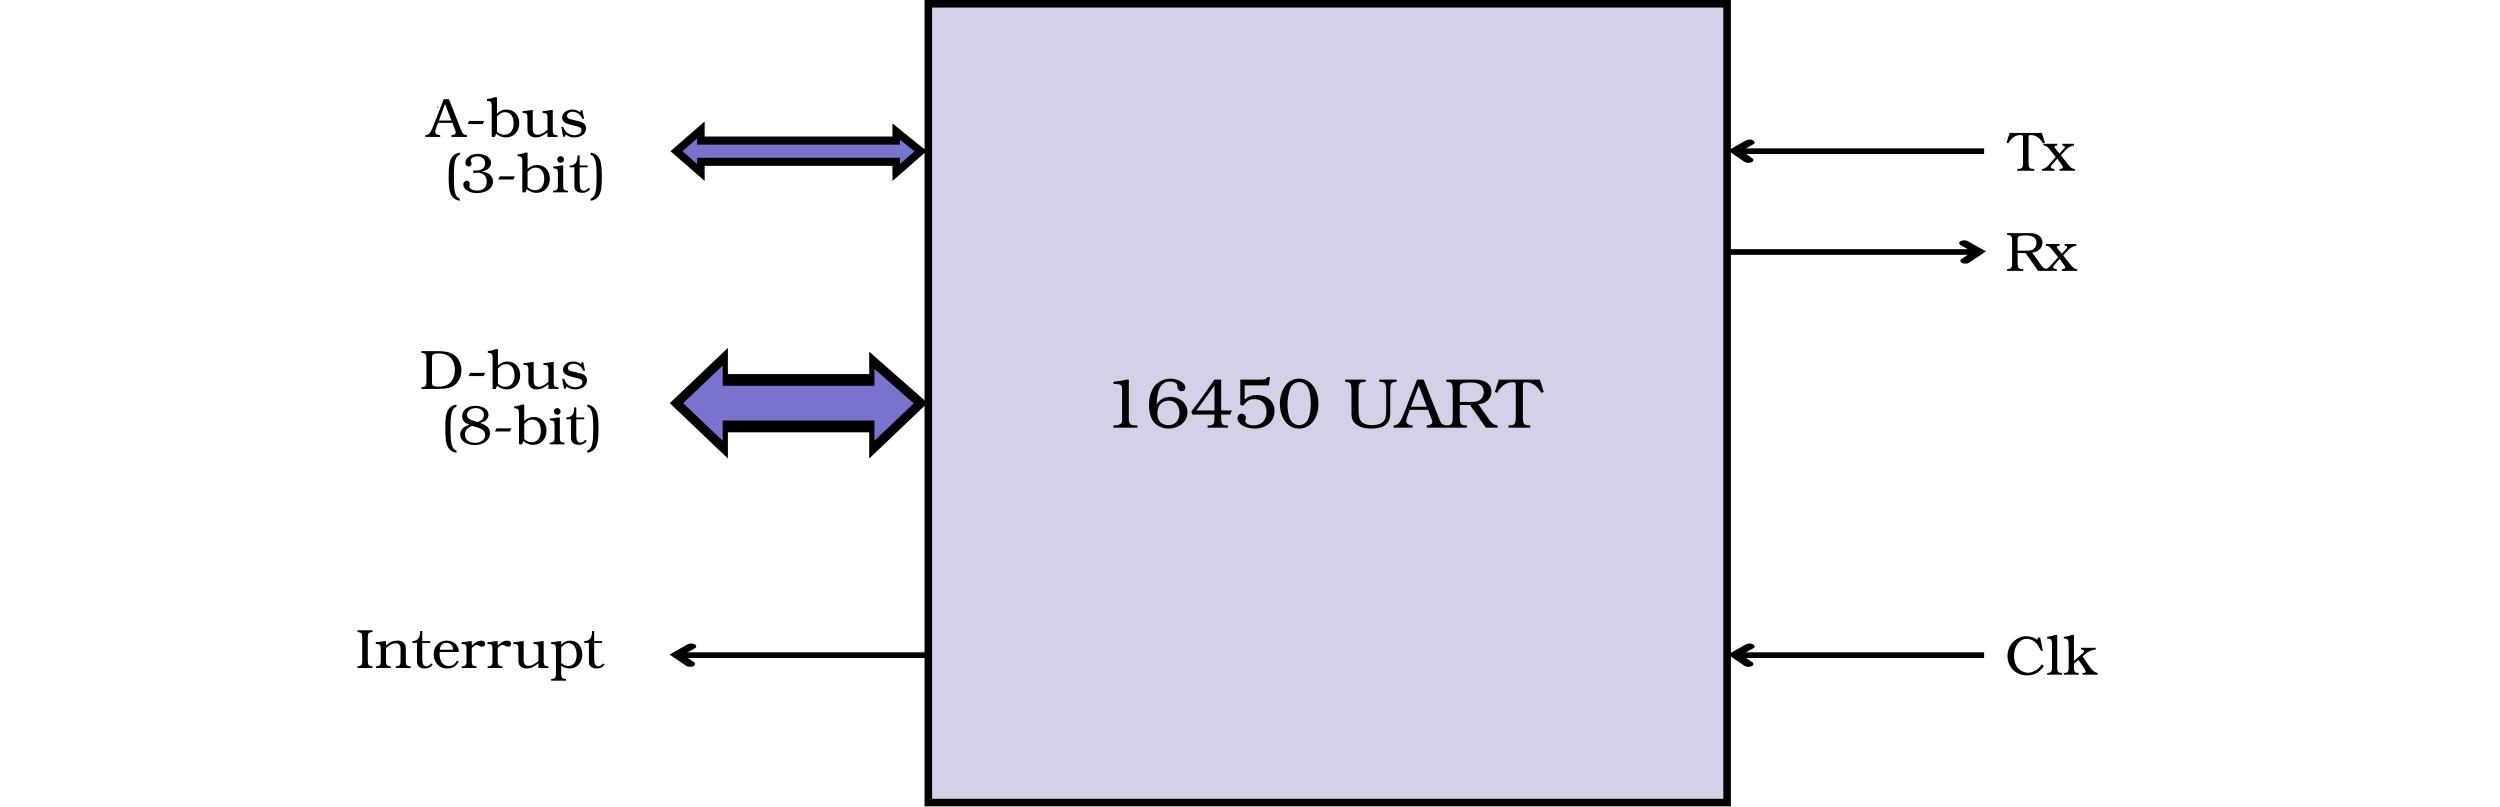
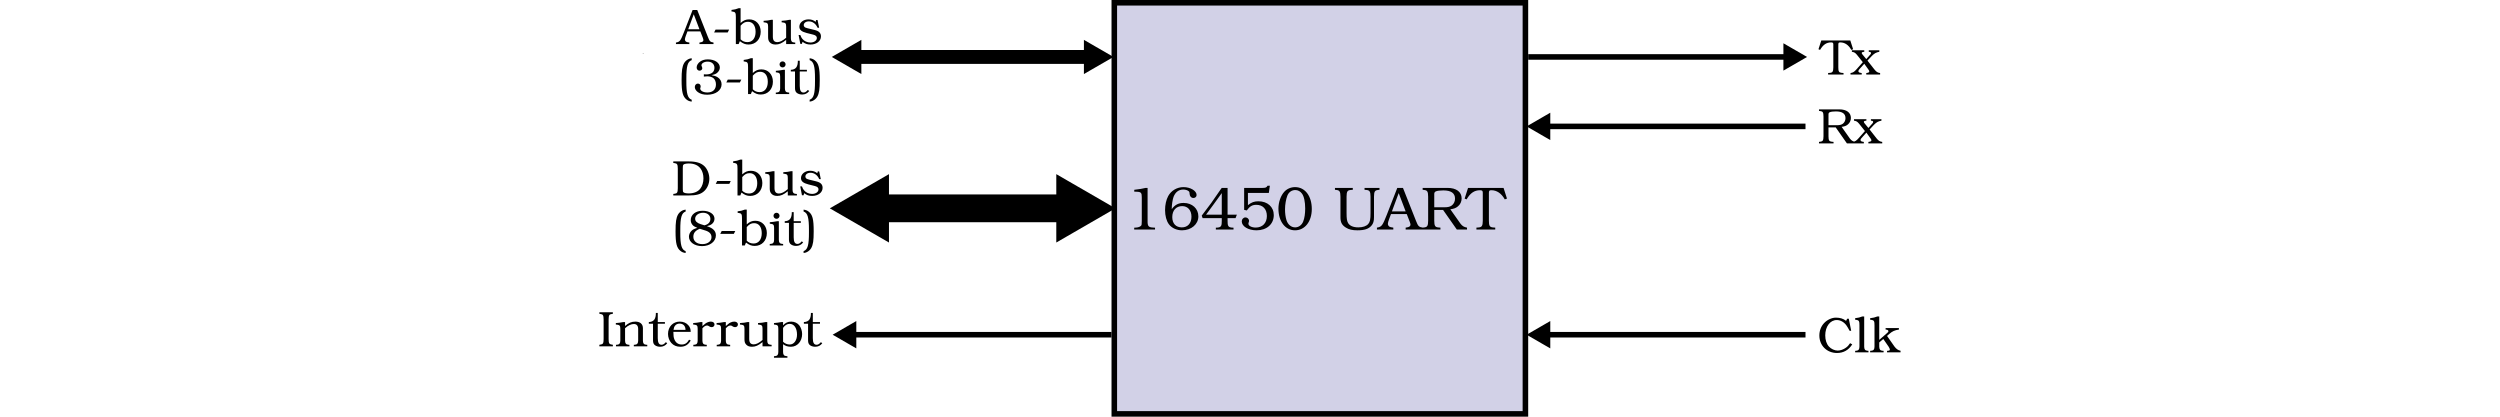
- <svg xmlns="http://www.w3.org/2000/svg" version="1.0" viewBox="0 0 16000 12000" preserveAspectRatio="xMidYMid" id="svg3702" width="496.063" height="160" style="fill-rule:evenodd">
-   <defs id="defs3704" />
+ <svg xmlns="http://www.w3.org/2000/svg" version="1.0" viewBox="0 0 16000 12000" preserveAspectRatio="xMidYMid" id="svg3702" width="900" height="150" style="fill-rule:evenodd">
+   <defs id="defs3704">
+     <marker orient="auto" refY="0" refX="0" id="TriangleOutS" style="overflow:visible">
+       <path id="path3789" d="M 5.77,0 L -2.88,5 L -2.88,-5 L 5.77,0 z" style="fill-rule:evenodd;stroke:#000000;stroke-width:1pt;marker-start:none" transform="scale(0.2,0.2)" />
+     </marker>
+     <marker orient="auto" refY="0" refX="0" id="TriangleInS" style="overflow:visible">
+       <path id="path3780" d="M 5.77,0 L -2.88,5 L -2.88,-5 L 5.77,0 z" style="fill-rule:evenodd;stroke:#000000;stroke-width:1pt;marker-start:none" transform="scale(-0.2,-0.2)" />
+     </marker>
+     <marker orient="auto" refY="0" refX="0" id="TriangleInM" style="overflow:visible">
+       <path id="path3777" d="M 5.77,0 L -2.88,5 L -2.88,-5 L 5.77,0 z" style="fill-rule:evenodd;stroke:#000000;stroke-width:1pt;marker-start:none" transform="scale(-0.4,-0.4)" />
+     </marker>
+   </defs>
  <g visibility="visible" id="Default" style="fill-rule:evenodd;visibility:visible" transform="matrix(2.657481,0,0,2.657481,-20125.114,-19889.764)">
    </g>
  <g style="fill-rule:evenodd;visibility:visible" id="g3801" transform="matrix(2.657481,0,0,2.657481,-20125.114,-19889.764)" />
  <g style="fill-rule:evenodd;visibility:visible" id="g3935" transform="matrix(2.657481,0,0,2.657481,-20125.114,-19889.764)" />
  <g style="fill-rule:evenodd;visibility:visible" id="g4029" transform="matrix(2.657481,0,0,2.657481,-20125.114,-19889.764)" />
  <g style="fill-rule:evenodd;visibility:visible" id="g4083" transform="matrix(2.657481,0,0,2.657481,-20125.114,-19889.764)" />
  <g id="g5805" style="fill:#7873cd;fill-rule:evenodd;stroke:#000000;stroke-width:68.016;stroke-miterlimit:4;stroke-dasharray:none;stroke-opacity:1;visibility:visible" transform="matrix(1.146497,0,0,2.547921,2334.901,-29886.69)" />
  <g id="g3983" style="fill:#7873cd;fill-rule:evenodd;stroke:#000000;stroke-width:63.388;stroke-miterlimit:4;stroke-dasharray:none;stroke-opacity:1;visibility:visible" transform="matrix(1.217745,0,0,2.761976,-16707.809,-21582.47)" />
-   <g id="g3522" transform="translate(4008.89,0)">
-     <path d="M -796.112,56.251 L 11091.389,56.251 L 11091.389,11943.751 L -796.112,11943.751 L -796.112,56.251 z" id="path3779" style="fill:#d2d1e7;fill-rule:evenodd;stroke:#000000;stroke-width:112.5;stroke-miterlimit:4;stroke-dasharray:none;stroke-opacity:1;visibility:visible" />
-     <text id="text5809" y="6364.015" x="1789.74" style="font-size:1050px;font-style:normal;font-variant:normal;font-weight:300;font-stretch:normal;text-align:start;line-height:125%;writing-mode:lr-tb;text-anchor:start;fill:#000000;fill-opacity:1;fill-rule:evenodd;stroke:none;stroke-width:1px;stroke-linecap:butt;stroke-linejoin:miter;stroke-opacity:1;font-family:Bookman Old Style;-inkscape-font-specification:Bookman Old Style Light" xml:space="preserve">
-       <tspan y="6364.015" x="1789.74" id="tspan2658">16450 UART</tspan>
+   <text xml:space="preserve" style="font-size:40.194px;font-style:normal;font-variant:normal;font-weight:normal;font-stretch:normal;fill:#000000;fill-opacity:1;fill-rule:evenodd;stroke:none;stroke-width:1px;stroke-linecap:butt;stroke-linejoin:miter;stroke-opacity:1;font-family:Sans;-inkscape-font-specification:Sans" x="-9489.972" y="1552.79" id="text3448">
+     <tspan id="tspan3450" x="-9489.972" y="1552.79">a</tspan>
+   </text>
+   <g transform="matrix(2,0,0,2,-5988.112,-6000)" style="fill-rule:evenodd" id="g15974">
+     <path d="M 5040,3040 L 10960,3040 L 10960,8960 L 5040,8960 L 5040,3040 z" id="path3779" style="fill:#d2d1e7;fill-rule:evenodd;stroke:#000000;stroke-width:80;stroke-miterlimit:4;stroke-dasharray:none;stroke-opacity:1;visibility:visible" />
+     <text id="text5809" y="6305.079" x="5185.762" style="font-size:880px;font-style:normal;font-variant:normal;font-weight:300;font-stretch:normal;text-align:start;line-height:125%;writing-mode:lr-tb;text-anchor:start;fill:#000000;fill-opacity:1;fill-rule:evenodd;stroke:none;stroke-width:1px;stroke-linecap:butt;stroke-linejoin:miter;stroke-opacity:1;font-family:Bookman Old Style;-inkscape-font-specification:Bookman Old Style Light" xml:space="preserve">
+       <tspan y="6305.079" x="5185.762" id="tspan2658">16450 UART</tspan>
    </text>
-     <g transform="matrix(1.217745,0,0,2.761976,-6957.808,-21582.469)" style="fill:#7873cd;fill-rule:evenodd;stroke:#000000;stroke-width:63.388;stroke-miterlimit:4;stroke-dasharray:none;stroke-opacity:1;visibility:visible" id="g6454">
-       <path style="stroke:#000000;stroke-width:63.388;stroke-miterlimit:4;stroke-dasharray:none;stroke-opacity:1" d="M 1982,9986.5 L 2578.8,9735.999 L 2578.8,9861.249 L 4369.2,9861.249 L 4369.2,9755.413 L 4966,9986.5 L 4369.2,10237 L 4369.2,10111.75 L 2578.8,10111.75 L 2578.8,10237 L 1982,9986.5 z" id="path6456" />
-     </g>
-     <g transform="matrix(1.179995,0,0,1.264968,-6826.664,-10382.607)" style="fill:#7873cd;fill-rule:evenodd;stroke:#000000;stroke-width:95.151;stroke-miterlimit:4;stroke-dasharray:none;stroke-opacity:1;visibility:visible" id="g2654">
-       <path style="stroke:#000000;stroke-width:95.151;stroke-miterlimit:4;stroke-dasharray:none;stroke-opacity:1" d="M 1934.268,9986.5 L 2242.214,9735.999 L 2242.214,9861.249 L 4705.785,9861.249 L 4705.785,9755.413 L 5013.731,9986.5 L 4705.785,10237 L 4705.785,10111.75 L 2242.214,10111.75 L 2242.214,10237 L 1934.268,9986.5 z" id="path2656" />
-     </g>
-     <g transform="matrix(0.9838991,0,0,0.5540918,-17.85214,4347.592)" id="g3482">
-       <path style="fill:none;fill-rule:evenodd;stroke:#000000;stroke-width:152.365;stroke-linecap:square;stroke-linejoin:miter;stroke-miterlimit:4;stroke-dasharray:none;stroke-opacity:1" d="M -905.336,9750 L -4546.113,9750" id="path2660" />
-       <path style="fill:none;fill-rule:evenodd;stroke:#000000;stroke-width:152.365;stroke-linecap:round;stroke-linejoin:miter;stroke-miterlimit:4;stroke-dasharray:none;stroke-opacity:1" d="M -4377.363,9513.103 L -4602.363,9738.103 L -4395.048,9986.897" id="path3446" />
-     </g>
-     <text id="text3448" y="1605.99" x="-8108.573" style="font-size:40px;font-style:normal;font-variant:normal;font-weight:normal;font-stretch:normal;fill:#000000;fill-opacity:1;stroke:none;stroke-width:1px;stroke-linecap:butt;stroke-linejoin:miter;stroke-opacity:1;font-family:Sans;-inkscape-font-specification:Sans" xml:space="preserve">
-       <tspan y="1605.99" x="-8108.573" id="tspan3450">a</tspan>
+     <text id="text3452" y="3634.727" x="-1245.638" style="font-size:720px;font-style:normal;font-variant:normal;font-weight:300;font-stretch:normal;text-align:start;line-height:100%;writing-mode:lr-tb;text-anchor:start;fill:#000000;fill-opacity:1;fill-rule:evenodd;stroke:none;stroke-width:1px;stroke-linecap:butt;stroke-linejoin:miter;stroke-opacity:1;font-family:Bookman Old Style;-inkscape-font-specification:Bookman Old Style Light" xml:space="preserve">
+       <tspan y="3634.727" x="-1245.638" id="tspan3478">A-bus</tspan>
+       <tspan y="4354.727" x="-1245.638" id="tspan3480">(3-bit)</tspan>
    </text>
-     <text id="text3452" y="2037.707" x="-6132.679" style="font-size:825px;font-style:normal;font-variant:normal;font-weight:300;font-stretch:normal;text-align:center;line-height:100%;writing-mode:lr-tb;text-anchor:middle;fill:#000000;fill-opacity:1;stroke:none;stroke-width:1px;stroke-linecap:butt;stroke-linejoin:miter;stroke-opacity:1;font-family:Bookman Old Style;-inkscape-font-specification:Bookman Old Style Light" xml:space="preserve">
-       <tspan y="2037.707" x="-6132.679" id="tspan3478">A-bus</tspan>
-       <tspan y="2862.707" x="-6132.679" id="tspan3480">(3-bit)</tspan>
+     <text id="text3460" y="5814.727" x="-1332.825" style="font-size:720px;font-style:normal;font-variant:normal;font-weight:300;font-stretch:normal;text-align:start;line-height:100%;writing-mode:lr-tb;text-anchor:start;fill:#000000;fill-opacity:1;fill-rule:evenodd;stroke:none;stroke-width:1px;stroke-linecap:butt;stroke-linejoin:miter;stroke-opacity:1;font-family:Bookman Old Style;-inkscape-font-specification:Bookman Old Style Light" xml:space="preserve">
+       <tspan y="5814.727" x="-1332.825" id="tspan3474">D-bus</tspan>
+       <tspan y="6534.727" x="-1332.825" id="tspan3476">(8-bit)</tspan>
    </text>
-     <text id="text3460" y="5787.709" x="-6182.63" style="font-size:825px;font-style:normal;font-variant:normal;font-weight:300;font-stretch:normal;text-align:center;line-height:100%;writing-mode:lr-tb;text-anchor:middle;fill:#000000;fill-opacity:1;fill-rule:evenodd;stroke:none;stroke-width:1px;stroke-linecap:butt;stroke-linejoin:miter;stroke-opacity:1;font-family:Bookman Old Style;-inkscape-font-specification:Bookman Old Style Light" xml:space="preserve">
-       <tspan y="5787.709" x="-6182.63" id="tspan3474">D-bus</tspan>
-       <tspan y="6612.709" x="-6182.63" id="tspan3476">(8-bit)</tspan>
+     <text id="text3466" y="7986.816" x="-2397.356" style="font-size:720px;font-style:normal;font-variant:normal;font-weight:300;font-stretch:normal;text-align:start;line-height:100%;writing-mode:lr-tb;text-anchor:start;fill:#000000;fill-opacity:1;fill-rule:evenodd;stroke:none;stroke-width:1px;stroke-linecap:butt;stroke-linejoin:miter;stroke-opacity:1;font-family:Bookman Old Style;-inkscape-font-specification:Bookman Old Style Light" xml:space="preserve">
+       <tspan y="7986.816" x="-2397.356" id="tspan3472">Interrupt</tspan>
    </text>
-     <text id="text3466" y="9941.144" x="-6807.826" style="font-size:825px;font-style:normal;font-variant:normal;font-weight:300;font-stretch:normal;text-align:center;line-height:100%;writing-mode:lr-tb;text-anchor:middle;fill:#000000;fill-opacity:1;fill-rule:evenodd;stroke:none;stroke-width:1px;stroke-linecap:butt;stroke-linejoin:miter;stroke-opacity:1;font-family:Bookman Old Style;-inkscape-font-specification:Bookman Old Style Light" xml:space="preserve">
-       <tspan y="9941.144" x="-6807.826" id="tspan3472">Interrupt</tspan>
+     <text id="text3504" y="8073.652" x="15160.977" style="font-size:720px;font-style:normal;font-variant:normal;font-weight:300;font-stretch:normal;text-align:start;line-height:100%;writing-mode:lr-tb;text-anchor:start;fill:#000000;fill-opacity:1;fill-rule:evenodd;stroke:none;stroke-width:1px;stroke-linecap:butt;stroke-linejoin:miter;stroke-opacity:1;font-family:Bookman Old Style;-inkscape-font-specification:Bookman Old Style Light" xml:space="preserve">
+       <tspan y="8073.652" x="15160.977" id="tspan3520">Clk</tspan>
    </text>
-     <g transform="matrix(0.9838991,0,0,0.5540918,15732.149,-3152.409)" id="g3486" style="fill-rule:evenodd">
-       <path style="fill:none;fill-rule:evenodd;stroke:#000000;stroke-width:152.365;stroke-linecap:square;stroke-linejoin:miter;stroke-miterlimit:4;stroke-dasharray:none;stroke-opacity:1" d="M -905.336,9750 L -4546.113,9750" id="path3488" />
-       <path style="fill:none;fill-rule:evenodd;stroke:#000000;stroke-width:152.365;stroke-linecap:round;stroke-linejoin:miter;stroke-miterlimit:4;stroke-dasharray:none;stroke-opacity:1" d="M -4377.363,9513.103 L -4602.363,9738.103 L -4395.048,9986.897" id="path3490" />
-     </g>
-     <g transform="matrix(0.9838991,0,0,0.5540918,15732.149,4347.605)" id="g3492" style="fill-rule:evenodd">
-       <path style="fill:none;fill-rule:evenodd;stroke:#000000;stroke-width:152.365;stroke-linecap:square;stroke-linejoin:miter;stroke-miterlimit:4;stroke-dasharray:none;stroke-opacity:1" d="M -905.336,9750 L -4546.113,9750" id="path3494" />
-       <path style="fill:none;fill-rule:evenodd;stroke:#000000;stroke-width:152.365;stroke-linecap:round;stroke-linejoin:miter;stroke-miterlimit:4;stroke-dasharray:none;stroke-opacity:1" d="M -4377.363,9513.103 L -4602.363,9738.103 L -4395.048,9986.897" id="path3496" />
-     </g>
-     <g transform="matrix(-0.9838991,0,0,0.5540918,10313.129,-1652.396)" id="g3498" style="fill-rule:evenodd">
-       <path style="fill:none;fill-rule:evenodd;stroke:#000000;stroke-width:152.365;stroke-linecap:square;stroke-linejoin:miter;stroke-miterlimit:4;stroke-dasharray:none;stroke-opacity:1" d="M -905.336,9750 L -4546.113,9750" id="path3500" />
-       <path style="fill:none;fill-rule:evenodd;stroke:#000000;stroke-width:152.365;stroke-linecap:round;stroke-linejoin:miter;stroke-miterlimit:4;stroke-dasharray:none;stroke-opacity:1" d="M -4377.363,9513.103 L -4602.363,9738.103 L -4395.048,9986.897" id="path3502" />
-     </g>
-     <text id="text3504" y="10040.644" x="15227.924" style="font-size:825px;font-style:normal;font-variant:normal;font-weight:300;font-stretch:normal;text-align:start;line-height:100%;writing-mode:lr-tb;text-anchor:start;fill:#000000;fill-opacity:1;fill-rule:evenodd;stroke:none;stroke-width:1px;stroke-linecap:butt;stroke-linejoin:miter;stroke-opacity:1;font-family:Bookman Old Style;-inkscape-font-specification:Bookman Old Style Light" xml:space="preserve">
-       <tspan y="10040.644" x="15227.924" id="tspan3520">Clk</tspan>
+     <text id="text3508" y="5065.215" x="15165.195" style="font-size:720px;font-style:normal;font-variant:normal;font-weight:300;font-stretch:normal;text-align:start;line-height:100%;writing-mode:lr-tb;text-anchor:start;fill:#000000;fill-opacity:1;fill-rule:evenodd;stroke:none;stroke-width:1px;stroke-linecap:butt;stroke-linejoin:miter;stroke-opacity:1;font-family:Bookman Old Style;-inkscape-font-specification:Bookman Old Style Light" xml:space="preserve">
+       <tspan y="5065.215" x="15165.195" id="tspan3512">Rx</tspan>
    </text>
-     <text id="text3508" y="4030.975" x="15232.758" style="font-size:825px;font-style:normal;font-variant:normal;font-weight:300;font-stretch:normal;text-align:start;line-height:100%;writing-mode:lr-tb;text-anchor:start;fill:#000000;fill-opacity:1;fill-rule:evenodd;stroke:none;stroke-width:1px;stroke-linecap:butt;stroke-linejoin:miter;stroke-opacity:1;font-family:Bookman Old Style;-inkscape-font-specification:Bookman Old Style Light" xml:space="preserve">
-       <tspan y="4030.975" x="15232.758" id="tspan3512">Rx</tspan>
+     <text id="text3514" y="4073.477" x="15206.68" style="font-size:720px;font-style:normal;font-variant:normal;font-weight:300;font-stretch:normal;text-align:start;line-height:100%;writing-mode:lr-tb;text-anchor:start;fill:#000000;fill-opacity:1;fill-rule:evenodd;stroke:none;stroke-width:1px;stroke-linecap:butt;stroke-linejoin:miter;stroke-opacity:1;font-family:Bookman Old Style;-inkscape-font-specification:Bookman Old Style Light" xml:space="preserve">
+       <tspan y="4073.477" x="15206.68" id="tspan3518">Tx</tspan>
    </text>
-     <text id="text3514" y="2540.428" x="15280.292" style="font-size:825px;font-style:normal;font-variant:normal;font-weight:300;font-stretch:normal;text-align:start;line-height:100%;writing-mode:lr-tb;text-anchor:start;fill:#000000;fill-opacity:1;fill-rule:evenodd;stroke:none;stroke-width:1px;stroke-linecap:butt;stroke-linejoin:miter;stroke-opacity:1;font-family:Bookman Old Style;-inkscape-font-specification:Bookman Old Style Light" xml:space="preserve">
-       <tspan y="2540.428" x="15280.292" id="tspan3518">Tx</tspan>
-     </text>
+     <path id="path13349" d="M 11204.64,7820 L 14953.206,7820" style="fill:none;fill-rule:evenodd;stroke:#000000;stroke-width:80;stroke-linecap:square;stroke-linejoin:miter;marker-start:url(#TriangleInM);stroke-miterlimit:4;stroke-dasharray:none;stroke-opacity:1" />
+     <path id="path14391" d="M 11204.64,4820 L 14953.206,4820" style="fill:none;fill-rule:evenodd;stroke:#000000;stroke-width:80;stroke-linecap:square;stroke-linejoin:miter;marker-start:url(#TriangleInM);stroke-miterlimit:4;stroke-dasharray:none;stroke-opacity:1" />
+     <path id="path14393" d="M 14788.566,3820 L 11040,3820" style="fill:none;fill-rule:evenodd;stroke:#000000;stroke-width:80;stroke-linecap:square;stroke-linejoin:miter;marker-start:url(#TriangleInM);stroke-miterlimit:4;stroke-dasharray:none;stroke-opacity:1" />
+     <path id="path14395" d="M 1211.434,7820 L 4960,7820" style="fill:none;fill-rule:evenodd;stroke:#000000;stroke-width:80;stroke-linecap:square;stroke-linejoin:miter;marker-start:url(#TriangleInM);stroke-miterlimit:4;stroke-dasharray:none;stroke-opacity:1" />
+     <path id="path14397" d="M 1511.6,6000 L 4488.405,6000" style="fill:none;fill-rule:evenodd;stroke:#000000;stroke-width:400;stroke-linecap:square;stroke-linejoin:miter;marker-start:url(#TriangleInS);marker-end:url(#TriangleOutS);stroke-miterlimit:4;stroke-dasharray:none;stroke-opacity:1" />
+     <path id="path15972" d="M 1255.787,3820 L 4744.2,3820" style="fill:none;fill-rule:evenodd;stroke:#000000;stroke-width:200;stroke-linecap:square;stroke-linejoin:miter;marker-start:url(#TriangleInS);marker-end:url(#TriangleOutS);stroke-miterlimit:4;stroke-dasharray:none;stroke-opacity:1" />
  </g>
</svg>
